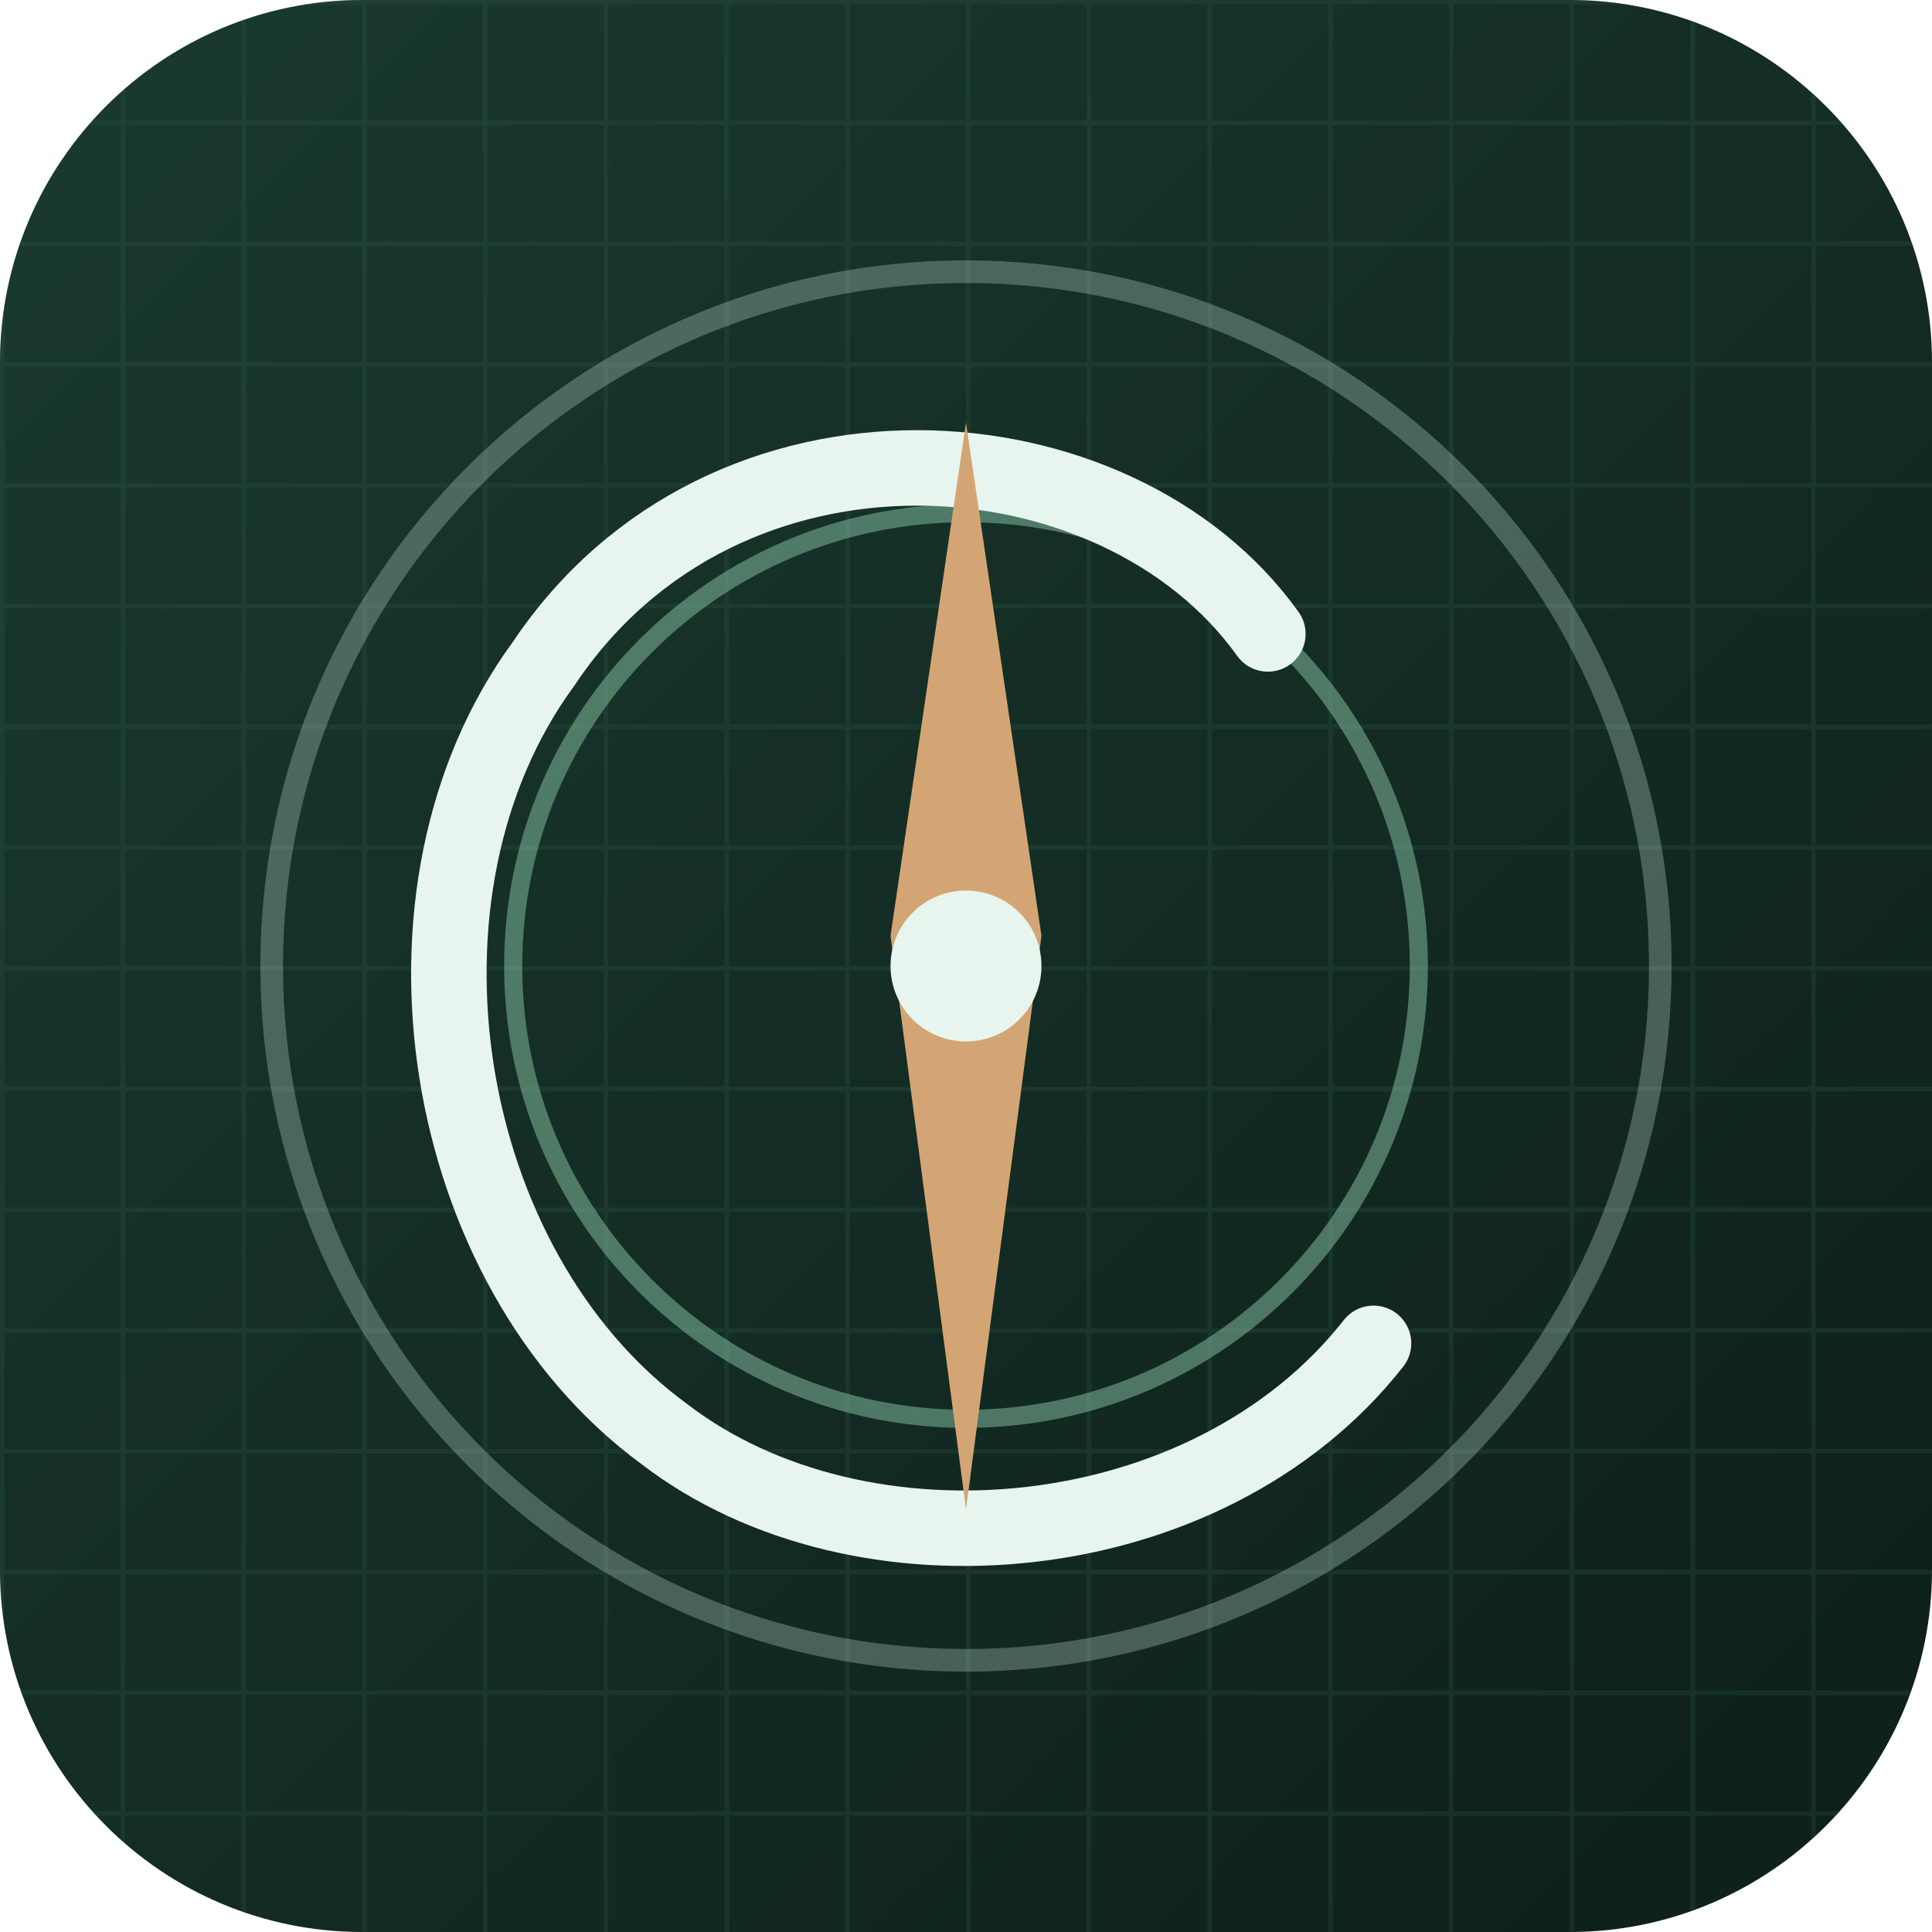
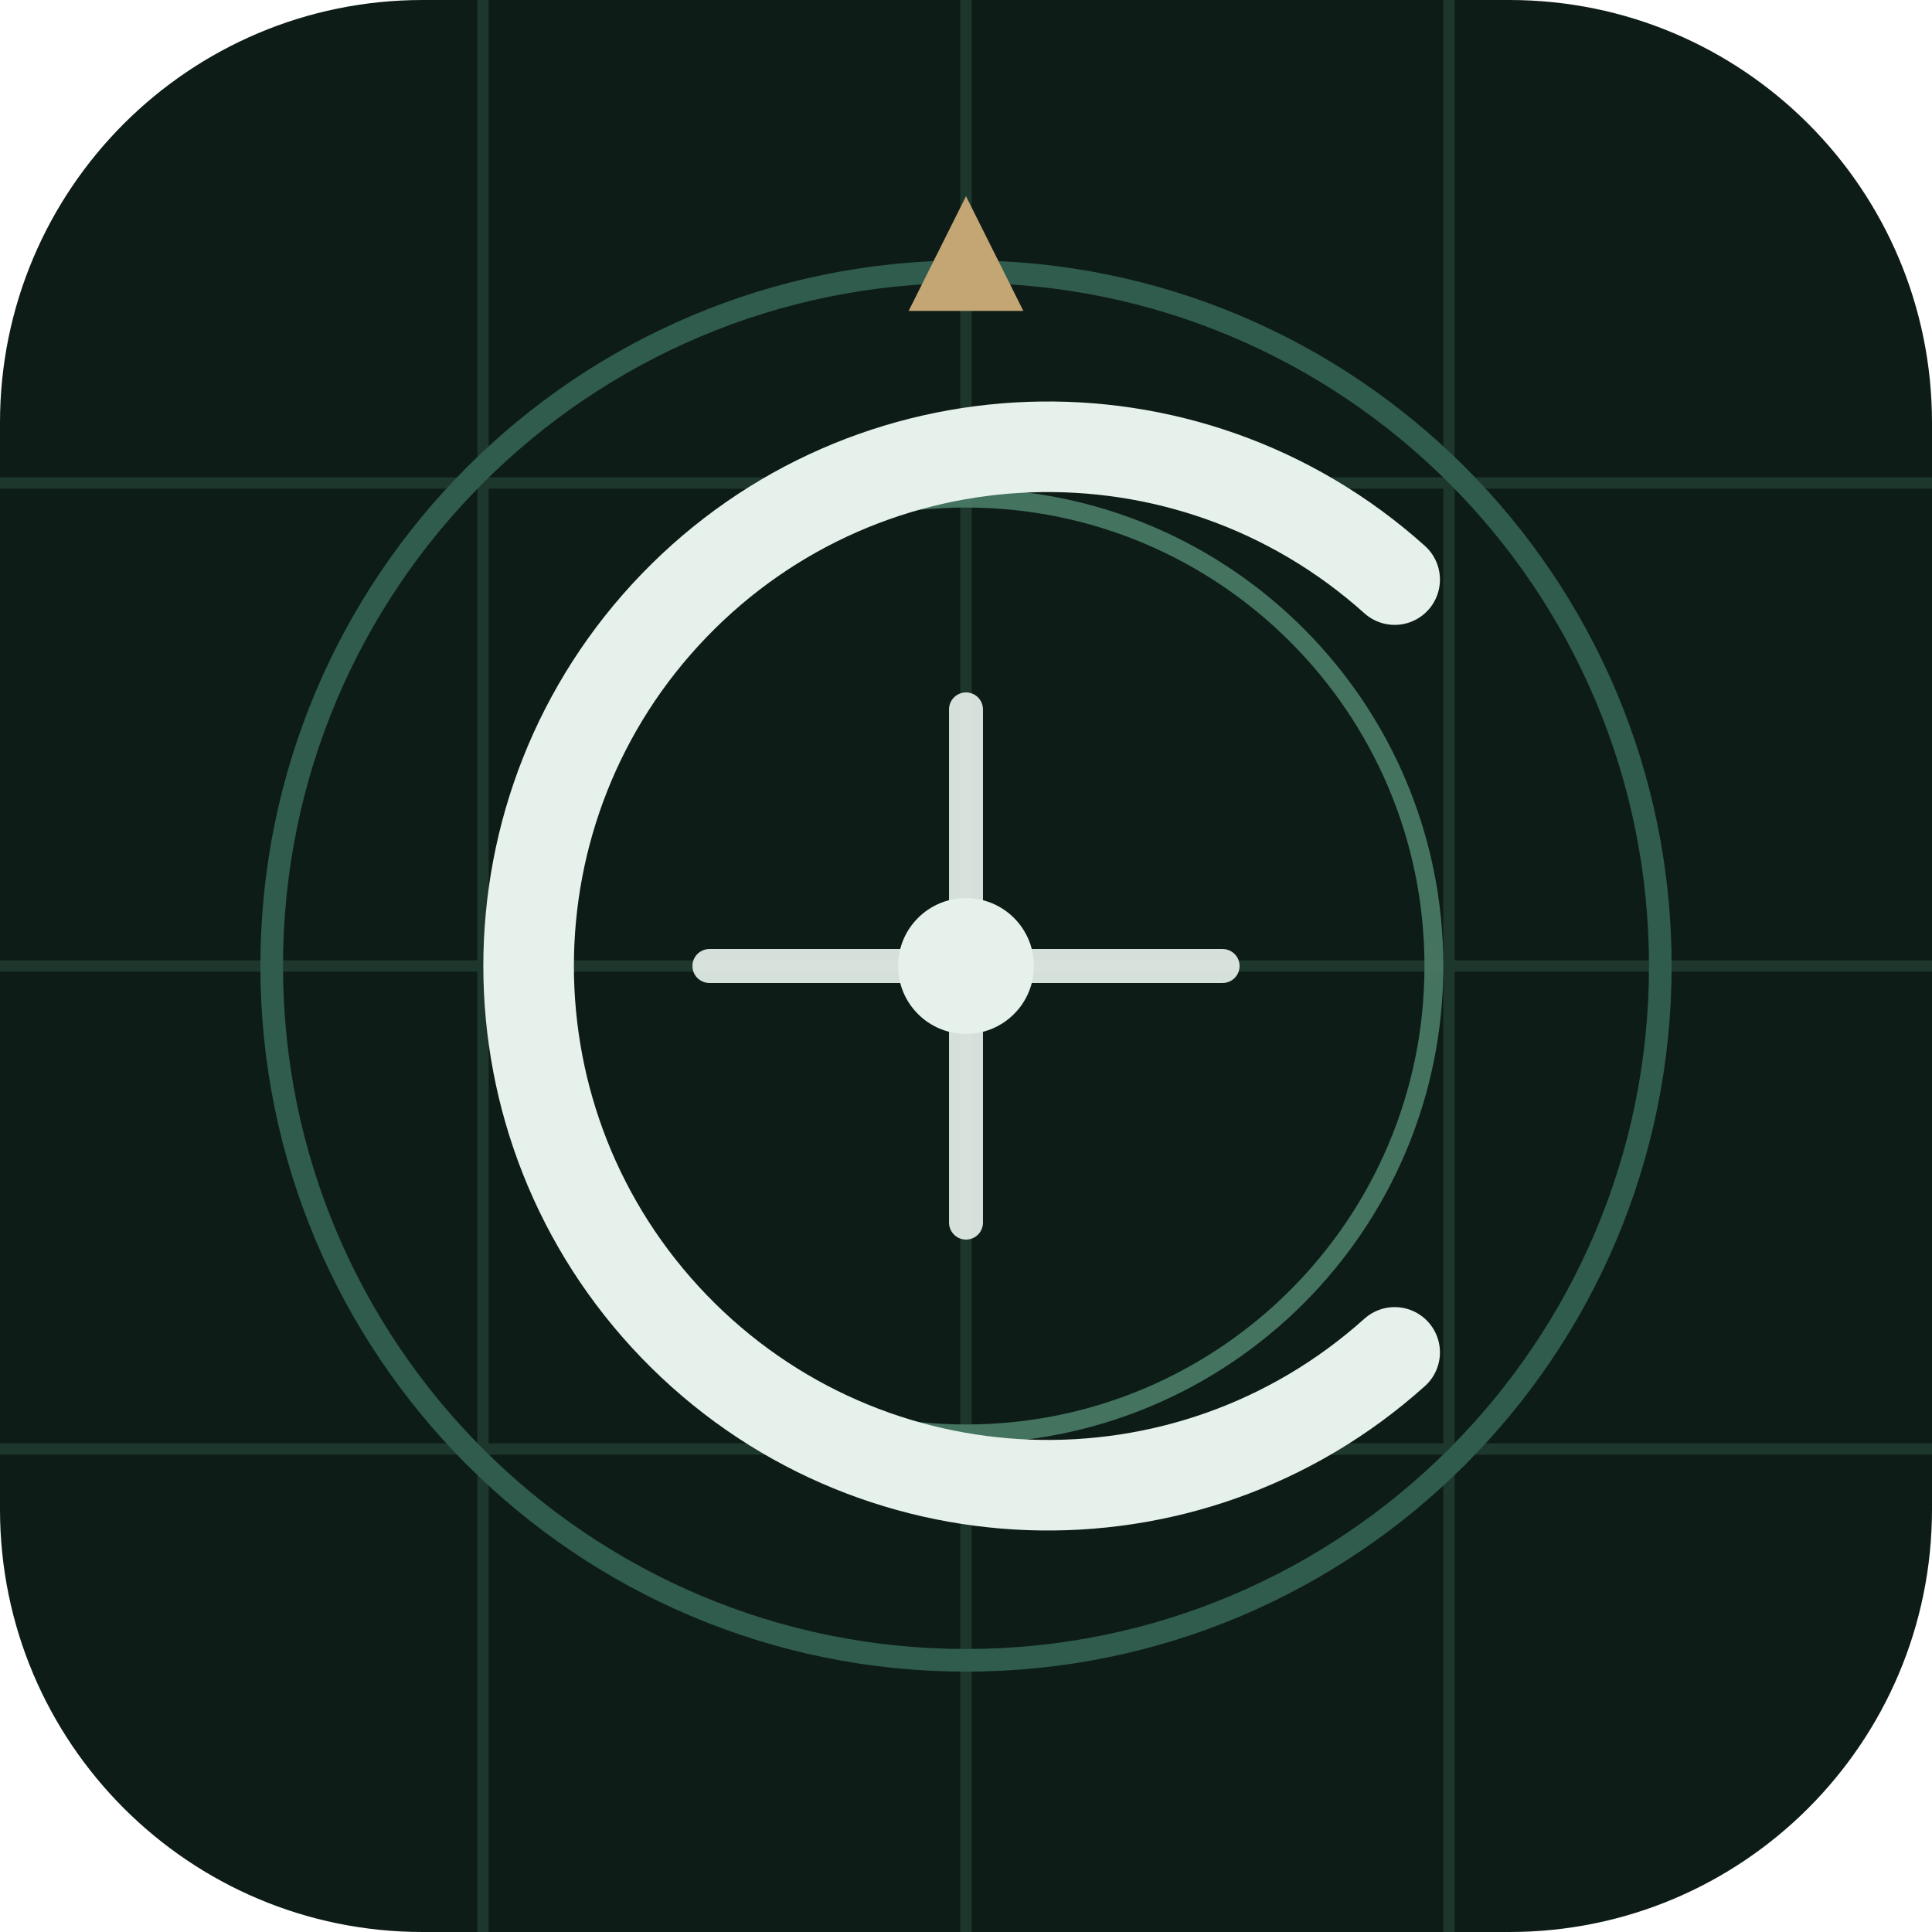
- <svg xmlns="http://www.w3.org/2000/svg" viewBox="0 0 128 128" role="img" aria-label="Cartographer">
-   <defs>
-     <linearGradient id="bg" x1="0" y1="0" x2="1" y2="1">
-       <stop offset="0%" stop-color="#1a3a2f" />
-       <stop offset="100%" stop-color="#0d1f1a" />
-     </linearGradient>
-     <pattern id="grid" width="8" height="8" patternUnits="userSpaceOnUse">
-       <path d="M8 0H0V8" fill="none" stroke="#2f5c4c" stroke-width="0.6" opacity="0.5" />
-     </pattern>
-   </defs>
-   <rect width="128" height="128" rx="24" fill="url(#bg)" />
-   <rect width="128" height="128" rx="24" fill="url(#grid)" opacity="0.5" />
-   <circle cx="64" cy="64" r="46" fill="none" stroke="#c8e6d8" stroke-width="1.5" opacity="0.3" />
-   <circle cx="64" cy="64" r="30" fill="none" stroke="#7eb89a" stroke-width="1.2" opacity="0.55" />
-   <path d="M84 42c-10-14-36-16-48 2-11 15-7 40 8 51 13 10 36 8 47-6" fill="none" stroke="#e8f5ef" stroke-width="5" stroke-linecap="round" />
-   <path d="M64 28 L69 62 L64 100 L59 62 Z" fill="#d4a574" />
-   <circle cx="64" cy="64" r="5" fill="#e8f5ef" />
+ <svg xmlns="http://www.w3.org/2000/svg" viewBox="0 0 128 128" fill="none" role="img" aria-label="Cartographer">
+   <rect width="128" height="128" rx="28" fill="#0e1c17" />
+   <g stroke="#1f3a30" stroke-width="0.75" opacity="0.9">
+     <path d="M0 32h128M0 64h128M0 96h128M32 0v128M64 0v128M96 0v128" />
+   </g>
+   <circle cx="64" cy="64" r="46" stroke="#2f5c4c" stroke-width="1.5" />
+   <circle cx="64" cy="64" r="31" stroke="#4a7d68" stroke-width="1.25" opacity="0.9" />
+   <path d="M92.4 38.4A34.4 34.4 0 1 0 92.4 89.6" stroke="#e7f1eb" stroke-width="6" stroke-linecap="round" />
+   <path d="M64 47v34M47 64h34" stroke="#e7f1eb" stroke-width="2.25" stroke-linecap="round" opacity="0.92" />
+   <circle cx="64" cy="64" r="4.5" fill="#e7f1eb" />
+   <path d="M64 13l3.8 7.6H60.2L64 13z" fill="#c4a574" />
</svg>
